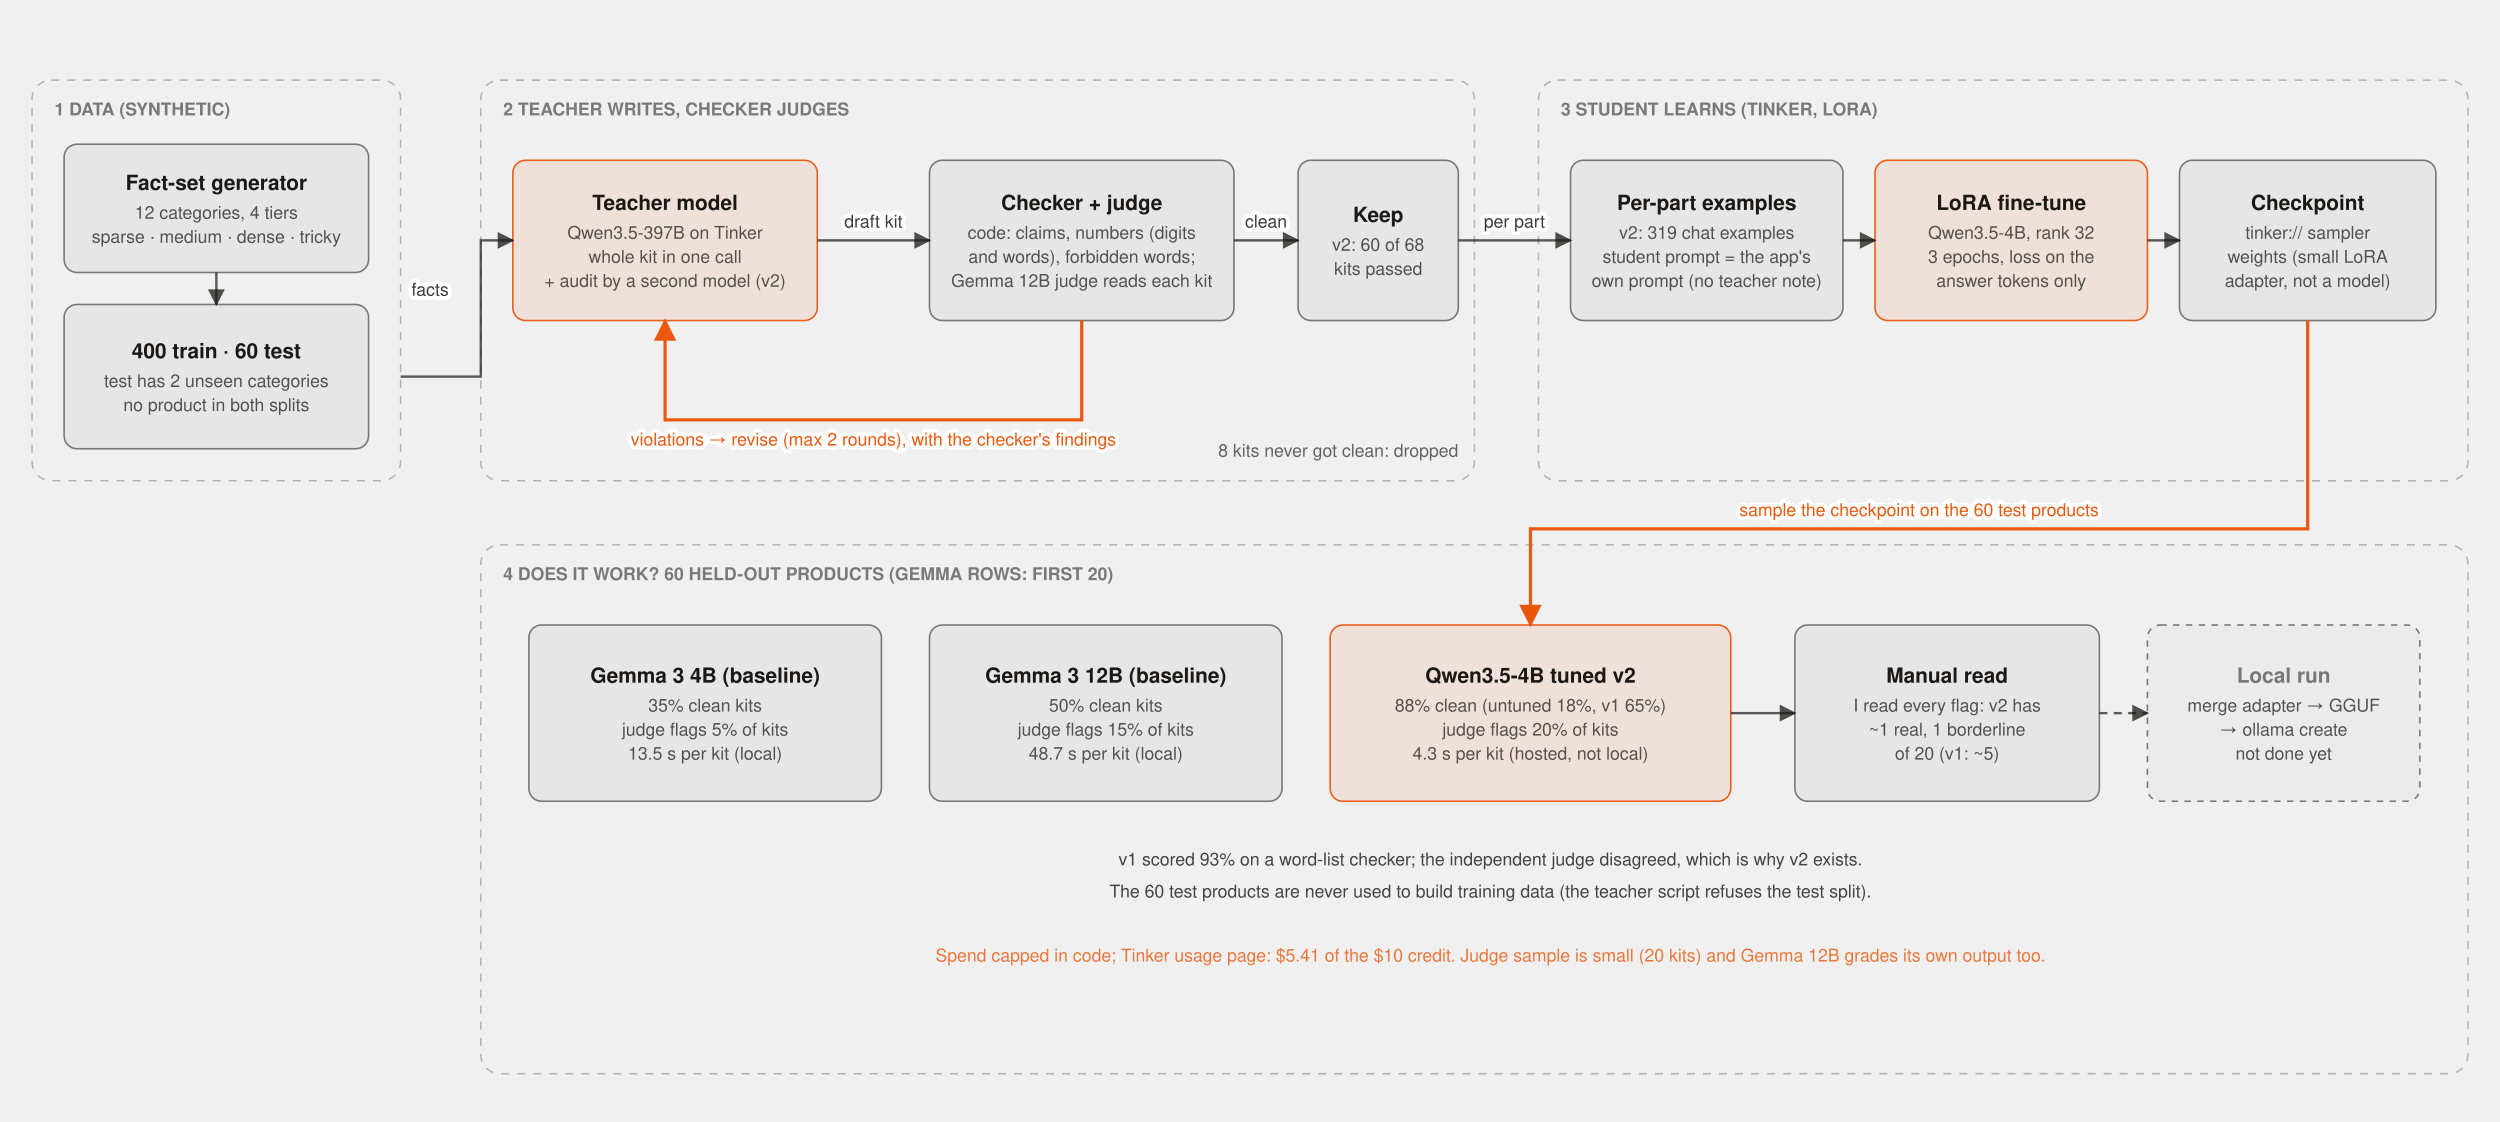
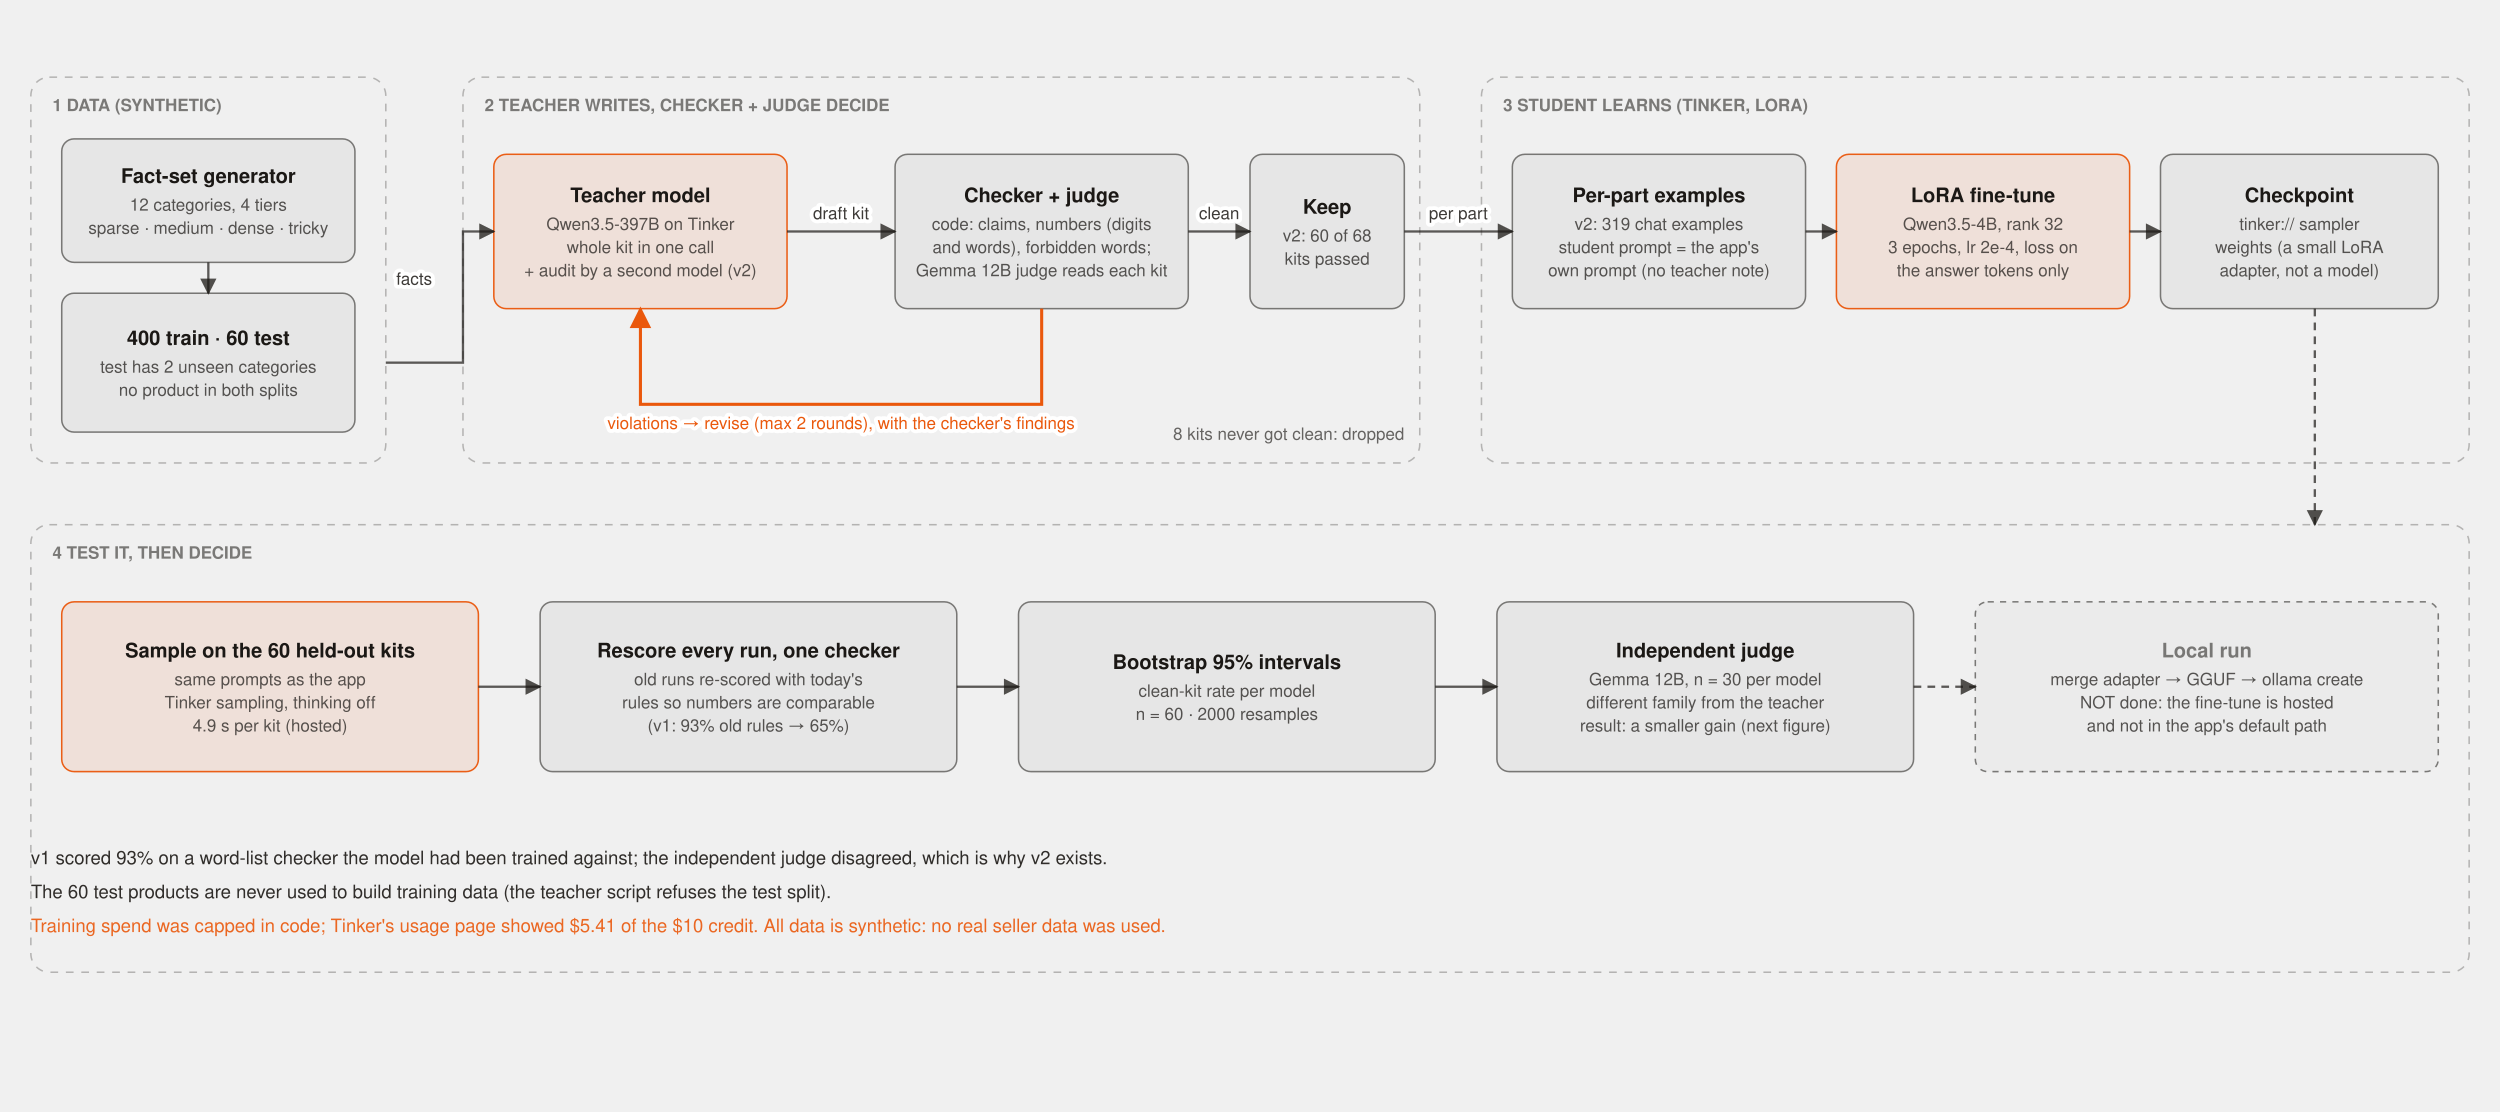
- <svg xmlns="http://www.w3.org/2000/svg" style="color:#1b1815;background:#ffffff;max-width:100%;height:auto" viewBox="0 0 1560 700" role="img" aria-label="A strong teacher writes copy, a code checker rejects anything that breaks the rules, and only clean kits train a small student that is then tested against the Gemma baselines on held-out products" font-family="ui-sans-serif, -apple-system, 'Segoe UI', Helvetica, Arial, sans-serif">
+ <svg xmlns="http://www.w3.org/2000/svg" style="color:#1b1815;background:#ffffff;max-width:100%;height:auto" viewBox="0 0 1620 720" role="img" aria-label="A strong teacher writes copy, code and an independent judge reject anything that breaks the rules, and only clean kits train a small student that is then tested on held-out products" font-family="ui-sans-serif, -apple-system, 'Segoe UI', Helvetica, Arial, sans-serif">
  <defs>
    <marker id="arr" viewBox="0 0 10 10" refX="9" refY="5" markerWidth="7" markerHeight="7" orient="auto-start-reverse">
      <path d="M0,0 L10,5 L0,10 z" fill="currentColor" fill-opacity="0.75" />
    </marker>
    <marker id="arr-s" viewBox="0 0 10 10" refX="1" refY="5" markerWidth="7" markerHeight="7" orient="auto-start-reverse">
      <path d="M10,0 L0,5 L10,10 z" fill="currentColor" fill-opacity="0.75" />
    </marker>
    <marker id="arr-a" viewBox="0 0 10 10" refX="9" refY="5" markerWidth="7" markerHeight="7" orient="auto-start-reverse">
      <path d="M0,0 L10,5 L0,10 z" fill="#ea580c" />
    </marker>
    <marker id="arr-a-s" viewBox="0 0 10 10" refX="1" refY="5" markerWidth="7" markerHeight="7" orient="auto-start-reverse">
      <path d="M10,0 L0,5 L10,10 z" fill="#ea580c" />
    </marker>
  </defs>
  <rect x="20" y="50" width="230" height="250" rx="12" fill="none" stroke="currentColor" stroke-opacity="0.28" stroke-dasharray="5 5" />
  <text x="34" y="72" font-size="11" font-weight="700" text-anchor="start" fill="currentColor" fill-opacity="0.55">1  DATA (SYNTHETIC)</text>
  <rect x="40" y="90" width="190" height="80" rx="8" fill="currentColor" fill-opacity="0.05" stroke="currentColor" stroke-opacity="0.55" />
  <text x="135.0" y="118.5" font-size="13" font-weight="600" text-anchor="middle" fill="currentColor" fill-opacity="1">Fact-set generator</text>
  <text x="135.0" y="136.5" font-size="11" font-weight="400" text-anchor="middle" fill="currentColor" fill-opacity="0.72">12 categories, 4 tiers</text>
  <text x="135.0" y="151.5" font-size="11" font-weight="400" text-anchor="middle" fill="currentColor" fill-opacity="0.72">sparse · medium · dense · tricky</text>
  <rect x="40" y="190" width="190" height="90" rx="8" fill="currentColor" fill-opacity="0.05" stroke="currentColor" stroke-opacity="0.55" />
  <text x="135.0" y="223.5" font-size="13" font-weight="600" text-anchor="middle" fill="currentColor" fill-opacity="1">400 train · 60 test</text>
  <text x="135.0" y="241.5" font-size="11" font-weight="400" text-anchor="middle" fill="currentColor" fill-opacity="0.72">test has 2 unseen categories</text>
  <text x="135.0" y="256.5" font-size="11" font-weight="400" text-anchor="middle" fill="currentColor" fill-opacity="0.72">no product in both splits</text>
  <polyline points="135,170 135,190" fill="none" stroke="currentColor" stroke-opacity="0.7" stroke-width="1.5" marker-end="url(#arr)" />
  <rect x="300" y="50" width="620" height="250" rx="12" fill="none" stroke="currentColor" stroke-opacity="0.28" stroke-dasharray="5 5" />
-   <text x="314" y="72" font-size="11" font-weight="700" text-anchor="start" fill="currentColor" fill-opacity="0.55">2  TEACHER WRITES, CHECKER JUDGES</text>
+   <text x="314" y="72" font-size="11" font-weight="700" text-anchor="start" fill="currentColor" fill-opacity="0.55">2  TEACHER WRITES, CHECKER + JUDGE DECIDE</text>
  <rect x="320" y="100" width="190" height="100" rx="8" fill="#ea580c" fill-opacity="0.1" stroke="#ea580c" stroke-opacity="0.95" />
  <text x="415.0" y="131.0" font-size="13" font-weight="600" text-anchor="middle" fill="currentColor" fill-opacity="1">Teacher model</text>
  <text x="415.0" y="149.0" font-size="11" font-weight="400" text-anchor="middle" fill="currentColor" fill-opacity="0.72">Qwen3.5-397B on Tinker</text>
  <text x="415.0" y="164.0" font-size="11" font-weight="400" text-anchor="middle" fill="currentColor" fill-opacity="0.72">whole kit in one call</text>
  <text x="415.0" y="179.0" font-size="11" font-weight="400" text-anchor="middle" fill="currentColor" fill-opacity="0.72">+ audit by a second model (v2)</text>
  <rect x="580" y="100" width="190" height="100" rx="8" fill="currentColor" fill-opacity="0.05" stroke="currentColor" stroke-opacity="0.55" />
  <text x="675.0" y="131.0" font-size="13" font-weight="600" text-anchor="middle" fill="currentColor" fill-opacity="1">Checker + judge</text>
  <text x="675.0" y="149.0" font-size="11" font-weight="400" text-anchor="middle" fill="currentColor" fill-opacity="0.72">code: claims, numbers (digits</text>
  <text x="675.0" y="164.0" font-size="11" font-weight="400" text-anchor="middle" fill="currentColor" fill-opacity="0.72">and words), forbidden words;</text>
  <text x="675.0" y="179.0" font-size="11" font-weight="400" text-anchor="middle" fill="currentColor" fill-opacity="0.72">Gemma 12B judge reads each kit</text>
  <rect x="810" y="100" width="100" height="100" rx="8" fill="currentColor" fill-opacity="0.05" stroke="currentColor" stroke-opacity="0.55" />
  <text x="860.0" y="138.5" font-size="13" font-weight="600" text-anchor="middle" fill="currentColor" fill-opacity="1">Keep</text>
  <text x="860.0" y="156.5" font-size="11" font-weight="400" text-anchor="middle" fill="currentColor" fill-opacity="0.72">v2: 60 of 68</text>
  <text x="860.0" y="171.5" font-size="11" font-weight="400" text-anchor="middle" fill="currentColor" fill-opacity="0.72">kits passed</text>
  <polyline points="250,235 300,235 300,150 320,150" fill="none" stroke="currentColor" stroke-opacity="0.7" stroke-width="1.5" marker-end="url(#arr)" />
  <text x="280.0" y="184.5" font-size="11" font-weight="400" text-anchor="end" fill="currentColor" fill-opacity="0.85" stroke="#ffffff" stroke-width="5" stroke-linejoin="round" paint-order="stroke">facts</text>
  <polyline points="510,150 580,150" fill="none" stroke="currentColor" stroke-opacity="0.7" stroke-width="1.5" marker-end="url(#arr)" />
  <text x="545.0" y="142.0" font-size="11" font-weight="400" text-anchor="middle" fill="currentColor" fill-opacity="0.85" stroke="#ffffff" stroke-width="5" stroke-linejoin="round" paint-order="stroke">draft kit</text>
  <polyline points="770,150 810,150" fill="none" stroke="currentColor" stroke-opacity="0.7" stroke-width="1.5" marker-end="url(#arr)" />
  <text x="790.0" y="142.0" font-size="11" font-weight="400" text-anchor="middle" fill="currentColor" fill-opacity="0.85" stroke="#ffffff" stroke-width="5" stroke-linejoin="round" paint-order="stroke">clean</text>
  <polyline points="675,200 675,262 415,262 415,200" fill="none" stroke="#ea580c" stroke-opacity="1" stroke-width="2" marker-end="url(#arr-a)" />
  <text x="545.0" y="278.0" font-size="11" font-weight="400" text-anchor="middle" fill="#ea580c" fill-opacity="1" stroke="#ffffff" stroke-width="5" stroke-linejoin="round" paint-order="stroke">violations → revise (max 2 rounds), with the checker's findings</text>
  <text x="910" y="285" font-size="11" font-weight="400" text-anchor="end" fill="currentColor" fill-opacity="0.65">8 kits never got clean: dropped</text>
-   <rect x="960" y="50" width="580" height="250" rx="12" fill="none" stroke="currentColor" stroke-opacity="0.28" stroke-dasharray="5 5" />
+   <rect x="960" y="50" width="640" height="250" rx="12" fill="none" stroke="currentColor" stroke-opacity="0.28" stroke-dasharray="5 5" />
  <text x="974" y="72" font-size="11" font-weight="700" text-anchor="start" fill="currentColor" fill-opacity="0.55">3  STUDENT LEARNS (TINKER, LORA)</text>
-   <rect x="980" y="100" width="170" height="100" rx="8" fill="currentColor" fill-opacity="0.05" stroke="currentColor" stroke-opacity="0.55" />
-   <text x="1065.0" y="131.0" font-size="13" font-weight="600" text-anchor="middle" fill="currentColor" fill-opacity="1">Per-part examples</text>
-   <text x="1065.0" y="149.0" font-size="11" font-weight="400" text-anchor="middle" fill="currentColor" fill-opacity="0.72">v2: 319 chat examples</text>
-   <text x="1065.0" y="164.0" font-size="11" font-weight="400" text-anchor="middle" fill="currentColor" fill-opacity="0.72">student prompt = the app's</text>
-   <text x="1065.0" y="179.0" font-size="11" font-weight="400" text-anchor="middle" fill="currentColor" fill-opacity="0.72">own prompt (no teacher note)</text>
-   <rect x="1170" y="100" width="170" height="100" rx="8" fill="#ea580c" fill-opacity="0.1" stroke="#ea580c" stroke-opacity="0.95" />
-   <text x="1255.0" y="131.0" font-size="13" font-weight="600" text-anchor="middle" fill="currentColor" fill-opacity="1">LoRA fine-tune</text>
-   <text x="1255.0" y="149.0" font-size="11" font-weight="400" text-anchor="middle" fill="currentColor" fill-opacity="0.72">Qwen3.5-4B, rank 32</text>
-   <text x="1255.0" y="164.0" font-size="11" font-weight="400" text-anchor="middle" fill="currentColor" fill-opacity="0.72">3 epochs, loss on the</text>
-   <text x="1255.0" y="179.0" font-size="11" font-weight="400" text-anchor="middle" fill="currentColor" fill-opacity="0.72">answer tokens only</text>
-   <rect x="1360" y="100" width="160" height="100" rx="8" fill="currentColor" fill-opacity="0.05" stroke="currentColor" stroke-opacity="0.55" />
-   <text x="1440.0" y="131.0" font-size="13" font-weight="600" text-anchor="middle" fill="currentColor" fill-opacity="1">Checkpoint</text>
-   <text x="1440.0" y="149.0" font-size="11" font-weight="400" text-anchor="middle" fill="currentColor" fill-opacity="0.72">tinker:// sampler</text>
-   <text x="1440.0" y="164.0" font-size="11" font-weight="400" text-anchor="middle" fill="currentColor" fill-opacity="0.72">weights (small LoRA</text>
-   <text x="1440.0" y="179.0" font-size="11" font-weight="400" text-anchor="middle" fill="currentColor" fill-opacity="0.72">adapter, not a model)</text>
+   <rect x="980" y="100" width="190" height="100" rx="8" fill="currentColor" fill-opacity="0.05" stroke="currentColor" stroke-opacity="0.55" />
+   <text x="1075.0" y="131.0" font-size="13" font-weight="600" text-anchor="middle" fill="currentColor" fill-opacity="1">Per-part examples</text>
+   <text x="1075.0" y="149.0" font-size="11" font-weight="400" text-anchor="middle" fill="currentColor" fill-opacity="0.72">v2: 319 chat examples</text>
+   <text x="1075.0" y="164.0" font-size="11" font-weight="400" text-anchor="middle" fill="currentColor" fill-opacity="0.72">student prompt = the app's</text>
+   <text x="1075.0" y="179.0" font-size="11" font-weight="400" text-anchor="middle" fill="currentColor" fill-opacity="0.72">own prompt (no teacher note)</text>
+   <rect x="1190" y="100" width="190" height="100" rx="8" fill="#ea580c" fill-opacity="0.1" stroke="#ea580c" stroke-opacity="0.95" />
+   <text x="1285.0" y="131.0" font-size="13" font-weight="600" text-anchor="middle" fill="currentColor" fill-opacity="1">LoRA fine-tune</text>
+   <text x="1285.0" y="149.0" font-size="11" font-weight="400" text-anchor="middle" fill="currentColor" fill-opacity="0.72">Qwen3.5-4B, rank 32</text>
+   <text x="1285.0" y="164.0" font-size="11" font-weight="400" text-anchor="middle" fill="currentColor" fill-opacity="0.72">3 epochs, lr 2e-4, loss on</text>
+   <text x="1285.0" y="179.0" font-size="11" font-weight="400" text-anchor="middle" fill="currentColor" fill-opacity="0.72">the answer tokens only</text>
+   <rect x="1400" y="100" width="180" height="100" rx="8" fill="currentColor" fill-opacity="0.05" stroke="currentColor" stroke-opacity="0.55" />
+   <text x="1490.0" y="131.0" font-size="13" font-weight="600" text-anchor="middle" fill="currentColor" fill-opacity="1">Checkpoint</text>
+   <text x="1490.0" y="149.0" font-size="11" font-weight="400" text-anchor="middle" fill="currentColor" fill-opacity="0.72">tinker:// sampler</text>
+   <text x="1490.0" y="164.0" font-size="11" font-weight="400" text-anchor="middle" fill="currentColor" fill-opacity="0.72">weights (a small LoRA</text>
+   <text x="1490.0" y="179.0" font-size="11" font-weight="400" text-anchor="middle" fill="currentColor" fill-opacity="0.72">adapter, not a model)</text>
  <polyline points="910,150 980,150" fill="none" stroke="currentColor" stroke-opacity="0.7" stroke-width="1.5" marker-end="url(#arr)" />
  <text x="945.0" y="142.0" font-size="11" font-weight="400" text-anchor="middle" fill="currentColor" fill-opacity="0.85" stroke="#ffffff" stroke-width="5" stroke-linejoin="round" paint-order="stroke">per part</text>
-   <polyline points="1150,150 1170,150" fill="none" stroke="currentColor" stroke-opacity="0.7" stroke-width="1.5" marker-end="url(#arr)" />
-   <polyline points="1340,150 1360,150" fill="none" stroke="currentColor" stroke-opacity="0.7" stroke-width="1.5" marker-end="url(#arr)" />
-   <rect x="300" y="340" width="1240" height="330" rx="12" fill="none" stroke="currentColor" stroke-opacity="0.28" stroke-dasharray="5 5" />
-   <text x="314" y="362" font-size="11" font-weight="700" text-anchor="start" fill="currentColor" fill-opacity="0.55">4  DOES IT WORK? 60 HELD-OUT PRODUCTS (GEMMA ROWS: FIRST 20)</text>
-   <rect x="330" y="390" width="220" height="110" rx="8" fill="currentColor" fill-opacity="0.05" stroke="currentColor" stroke-opacity="0.55" />
-   <text x="440.0" y="426.0" font-size="13" font-weight="600" text-anchor="middle" fill="currentColor" fill-opacity="1">Gemma 3 4B (baseline)</text>
-   <text x="440.0" y="444.0" font-size="11" font-weight="400" text-anchor="middle" fill="currentColor" fill-opacity="0.72">35% clean kits</text>
-   <text x="440.0" y="459.0" font-size="11" font-weight="400" text-anchor="middle" fill="currentColor" fill-opacity="0.72">judge flags 5% of kits</text>
-   <text x="440.0" y="474.0" font-size="11" font-weight="400" text-anchor="middle" fill="currentColor" fill-opacity="0.72">13.5 s per kit (local)</text>
-   <rect x="580" y="390" width="220" height="110" rx="8" fill="currentColor" fill-opacity="0.05" stroke="currentColor" stroke-opacity="0.55" />
-   <text x="690.0" y="426.0" font-size="13" font-weight="600" text-anchor="middle" fill="currentColor" fill-opacity="1">Gemma 3 12B (baseline)</text>
-   <text x="690.0" y="444.0" font-size="11" font-weight="400" text-anchor="middle" fill="currentColor" fill-opacity="0.72">50% clean kits</text>
-   <text x="690.0" y="459.0" font-size="11" font-weight="400" text-anchor="middle" fill="currentColor" fill-opacity="0.72">judge flags 15% of kits</text>
-   <text x="690.0" y="474.0" font-size="11" font-weight="400" text-anchor="middle" fill="currentColor" fill-opacity="0.72">48.7 s per kit (local)</text>
-   <rect x="830" y="390" width="250" height="110" rx="8" fill="#ea580c" fill-opacity="0.1" stroke="#ea580c" stroke-opacity="0.95" />
-   <text x="955.0" y="426.0" font-size="13" font-weight="600" text-anchor="middle" fill="currentColor" fill-opacity="1">Qwen3.5-4B tuned v2</text>
-   <text x="955.0" y="444.0" font-size="11" font-weight="400" text-anchor="middle" fill="currentColor" fill-opacity="0.72">88% clean (untuned 18%, v1 65%)</text>
-   <text x="955.0" y="459.0" font-size="11" font-weight="400" text-anchor="middle" fill="currentColor" fill-opacity="0.72">judge flags 20% of kits</text>
-   <text x="955.0" y="474.0" font-size="11" font-weight="400" text-anchor="middle" fill="currentColor" fill-opacity="0.72">4.3 s per kit (hosted, not local)</text>
-   <polyline points="1440,200 1440,330 955,330 955,390" fill="none" stroke="#ea580c" stroke-opacity="1" stroke-width="2" marker-end="url(#arr-a)" />
-   <text x="1197.5" y="322.0" font-size="11" font-weight="400" text-anchor="middle" fill="#ea580c" fill-opacity="1" stroke="#ffffff" stroke-width="5" stroke-linejoin="round" paint-order="stroke">sample the checkpoint on the 60 test products</text>
-   <rect x="1120" y="390" width="190" height="110" rx="8" fill="currentColor" fill-opacity="0.05" stroke="currentColor" stroke-opacity="0.55" />
-   <text x="1215.0" y="426.0" font-size="13" font-weight="600" text-anchor="middle" fill="currentColor" fill-opacity="1">Manual read</text>
-   <text x="1215.0" y="444.0" font-size="11" font-weight="400" text-anchor="middle" fill="currentColor" fill-opacity="0.72">I read every flag: v2 has</text>
-   <text x="1215.0" y="459.0" font-size="11" font-weight="400" text-anchor="middle" fill="currentColor" fill-opacity="0.72">~1 real, 1 borderline</text>
-   <text x="1215.0" y="474.0" font-size="11" font-weight="400" text-anchor="middle" fill="currentColor" fill-opacity="0.72">of 20 (v1: ~5)</text>
-   <rect x="1340" y="390" width="170" height="110" rx="8" fill="currentColor" fill-opacity="0.02" stroke="currentColor" stroke-opacity="0.55" stroke-dasharray="4 4" />
-   <text x="1425.0" y="426.0" font-size="13" font-weight="600" text-anchor="middle" fill="currentColor" fill-opacity="0.55">Local run</text>
-   <text x="1425.0" y="444.0" font-size="11" font-weight="400" text-anchor="middle" fill="currentColor" fill-opacity="0.72">merge adapter → GGUF</text>
-   <text x="1425.0" y="459.0" font-size="11" font-weight="400" text-anchor="middle" fill="currentColor" fill-opacity="0.72">→ ollama create</text>
-   <text x="1425.0" y="474.0" font-size="11" font-weight="400" text-anchor="middle" fill="currentColor" fill-opacity="0.72">not done yet</text>
-   <polyline points="1080,445 1120,445" fill="none" stroke="currentColor" stroke-opacity="0.7" stroke-width="1.5" marker-end="url(#arr)" />
-   <polyline points="1310,445 1340,445" fill="none" stroke="currentColor" stroke-opacity="0.7" stroke-width="1.5" stroke-dasharray="5 4" marker-end="url(#arr)" />
-   <text x="930" y="540" font-size="11" font-weight="400" text-anchor="middle" fill="currentColor" fill-opacity="0.8">v1 scored 93% on a word-list checker; the independent judge disagreed, which is why v2 exists.</text>
-   <text x="930" y="560" font-size="11" font-weight="400" text-anchor="middle" fill="currentColor" fill-opacity="0.8">The 60 test products are never used to build training data (the teacher script refuses the test split).</text>
-   <text x="930" y="600" font-size="11" font-weight="400" text-anchor="middle" fill="#ea580c" fill-opacity="0.8">Spend capped in code; Tinker usage page: $5.41 of the $10 credit. Judge sample is small (20 kits) and Gemma 12B grades its own output too.</text>
+   <polyline points="1170,150 1190,150" fill="none" stroke="currentColor" stroke-opacity="0.7" stroke-width="1.5" marker-end="url(#arr)" />
+   <polyline points="1380,150 1400,150" fill="none" stroke="currentColor" stroke-opacity="0.7" stroke-width="1.5" marker-end="url(#arr)" />
+   <rect x="20" y="340" width="1580" height="290" rx="12" fill="none" stroke="currentColor" stroke-opacity="0.28" stroke-dasharray="5 5" />
+   <text x="34" y="362" font-size="11" font-weight="700" text-anchor="start" fill="currentColor" fill-opacity="0.55">4  TEST IT, THEN DECIDE</text>
+   <rect x="40" y="390" width="270" height="110" rx="8" fill="#ea580c" fill-opacity="0.1" stroke="#ea580c" stroke-opacity="0.95" />
+   <text x="175.0" y="426.0" font-size="13" font-weight="600" text-anchor="middle" fill="currentColor" fill-opacity="1">Sample on the 60 held-out kits</text>
+   <text x="175.0" y="444.0" font-size="11" font-weight="400" text-anchor="middle" fill="currentColor" fill-opacity="0.72">same prompts as the app</text>
+   <text x="175.0" y="459.0" font-size="11" font-weight="400" text-anchor="middle" fill="currentColor" fill-opacity="0.72">Tinker sampling, thinking off</text>
+   <text x="175.0" y="474.0" font-size="11" font-weight="400" text-anchor="middle" fill="currentColor" fill-opacity="0.72">4.9 s per kit (hosted)</text>
+   <rect x="350" y="390" width="270" height="110" rx="8" fill="currentColor" fill-opacity="0.05" stroke="currentColor" stroke-opacity="0.55" />
+   <text x="485.0" y="426.0" font-size="13" font-weight="600" text-anchor="middle" fill="currentColor" fill-opacity="1">Rescore every run, one checker</text>
+   <text x="485.0" y="444.0" font-size="11" font-weight="400" text-anchor="middle" fill="currentColor" fill-opacity="0.72">old runs re-scored with today's</text>
+   <text x="485.0" y="459.0" font-size="11" font-weight="400" text-anchor="middle" fill="currentColor" fill-opacity="0.72">rules so numbers are comparable</text>
+   <text x="485.0" y="474.0" font-size="11" font-weight="400" text-anchor="middle" fill="currentColor" fill-opacity="0.72">(v1: 93% old rules → 65%)</text>
+   <rect x="660" y="390" width="270" height="110" rx="8" fill="currentColor" fill-opacity="0.05" stroke="currentColor" stroke-opacity="0.55" />
+   <text x="795.0" y="433.5" font-size="13" font-weight="600" text-anchor="middle" fill="currentColor" fill-opacity="1">Bootstrap 95% intervals</text>
+   <text x="795.0" y="451.5" font-size="11" font-weight="400" text-anchor="middle" fill="currentColor" fill-opacity="0.72">clean-kit rate per model</text>
+   <text x="795.0" y="466.5" font-size="11" font-weight="400" text-anchor="middle" fill="currentColor" fill-opacity="0.72">n = 60 · 2000 resamples</text>
+   <rect x="970" y="390" width="270" height="110" rx="8" fill="currentColor" fill-opacity="0.05" stroke="currentColor" stroke-opacity="0.55" />
+   <text x="1105.0" y="426.0" font-size="13" font-weight="600" text-anchor="middle" fill="currentColor" fill-opacity="1">Independent judge</text>
+   <text x="1105.0" y="444.0" font-size="11" font-weight="400" text-anchor="middle" fill="currentColor" fill-opacity="0.72">Gemma 12B, n = 30 per model</text>
+   <text x="1105.0" y="459.0" font-size="11" font-weight="400" text-anchor="middle" fill="currentColor" fill-opacity="0.72">different family from the teacher</text>
+   <text x="1105.0" y="474.0" font-size="11" font-weight="400" text-anchor="middle" fill="currentColor" fill-opacity="0.72">result: a smaller gain (next figure)</text>
+   <rect x="1280" y="390" width="300" height="110" rx="8" fill="currentColor" fill-opacity="0.02" stroke="currentColor" stroke-opacity="0.55" stroke-dasharray="4 4" />
+   <text x="1430.0" y="426.0" font-size="13" font-weight="600" text-anchor="middle" fill="currentColor" fill-opacity="0.55">Local run</text>
+   <text x="1430.0" y="444.0" font-size="11" font-weight="400" text-anchor="middle" fill="currentColor" fill-opacity="0.72">merge adapter → GGUF → ollama create</text>
+   <text x="1430.0" y="459.0" font-size="11" font-weight="400" text-anchor="middle" fill="currentColor" fill-opacity="0.72">NOT done: the fine-tune is hosted</text>
+   <text x="1430.0" y="474.0" font-size="11" font-weight="400" text-anchor="middle" fill="currentColor" fill-opacity="0.72">and not in the app's default path</text>
+   <polyline points="1500,200 1500,340" fill="none" stroke="currentColor" stroke-opacity="0.7" stroke-width="1.5" stroke-dasharray="5 4" marker-end="url(#arr)" />
+   <polyline points="310,445 350,445" fill="none" stroke="currentColor" stroke-opacity="0.7" stroke-width="1.5" marker-end="url(#arr)" />
+   <polyline points="620,445 660,445" fill="none" stroke="currentColor" stroke-opacity="0.7" stroke-width="1.5" marker-end="url(#arr)" />
+   <polyline points="930,445 970,445" fill="none" stroke="currentColor" stroke-opacity="0.7" stroke-width="1.5" marker-end="url(#arr)" />
+   <polyline points="1240,445 1280,445" fill="none" stroke="currentColor" stroke-opacity="0.7" stroke-width="1.5" stroke-dasharray="5 4" marker-end="url(#arr)" />
+   <text x="20" y="560" font-size="12" font-weight="400" text-anchor="start" fill="currentColor" fill-opacity="0.9">v1 scored 93% on a word-list checker the model had been trained against; the independent judge disagreed, which is why v2 exists.</text>
+   <text x="20" y="582" font-size="12" font-weight="400" text-anchor="start" fill="currentColor" fill-opacity="0.9">The 60 test products are never used to build training data (the teacher script refuses the test split).</text>
+   <text x="20" y="604" font-size="12" font-weight="400" text-anchor="start" fill="#ea580c" fill-opacity="0.9">Training spend was capped in code; Tinker's usage page showed $5.41 of the $10 credit. All data is synthetic: no real seller data was used.</text>
</svg>
